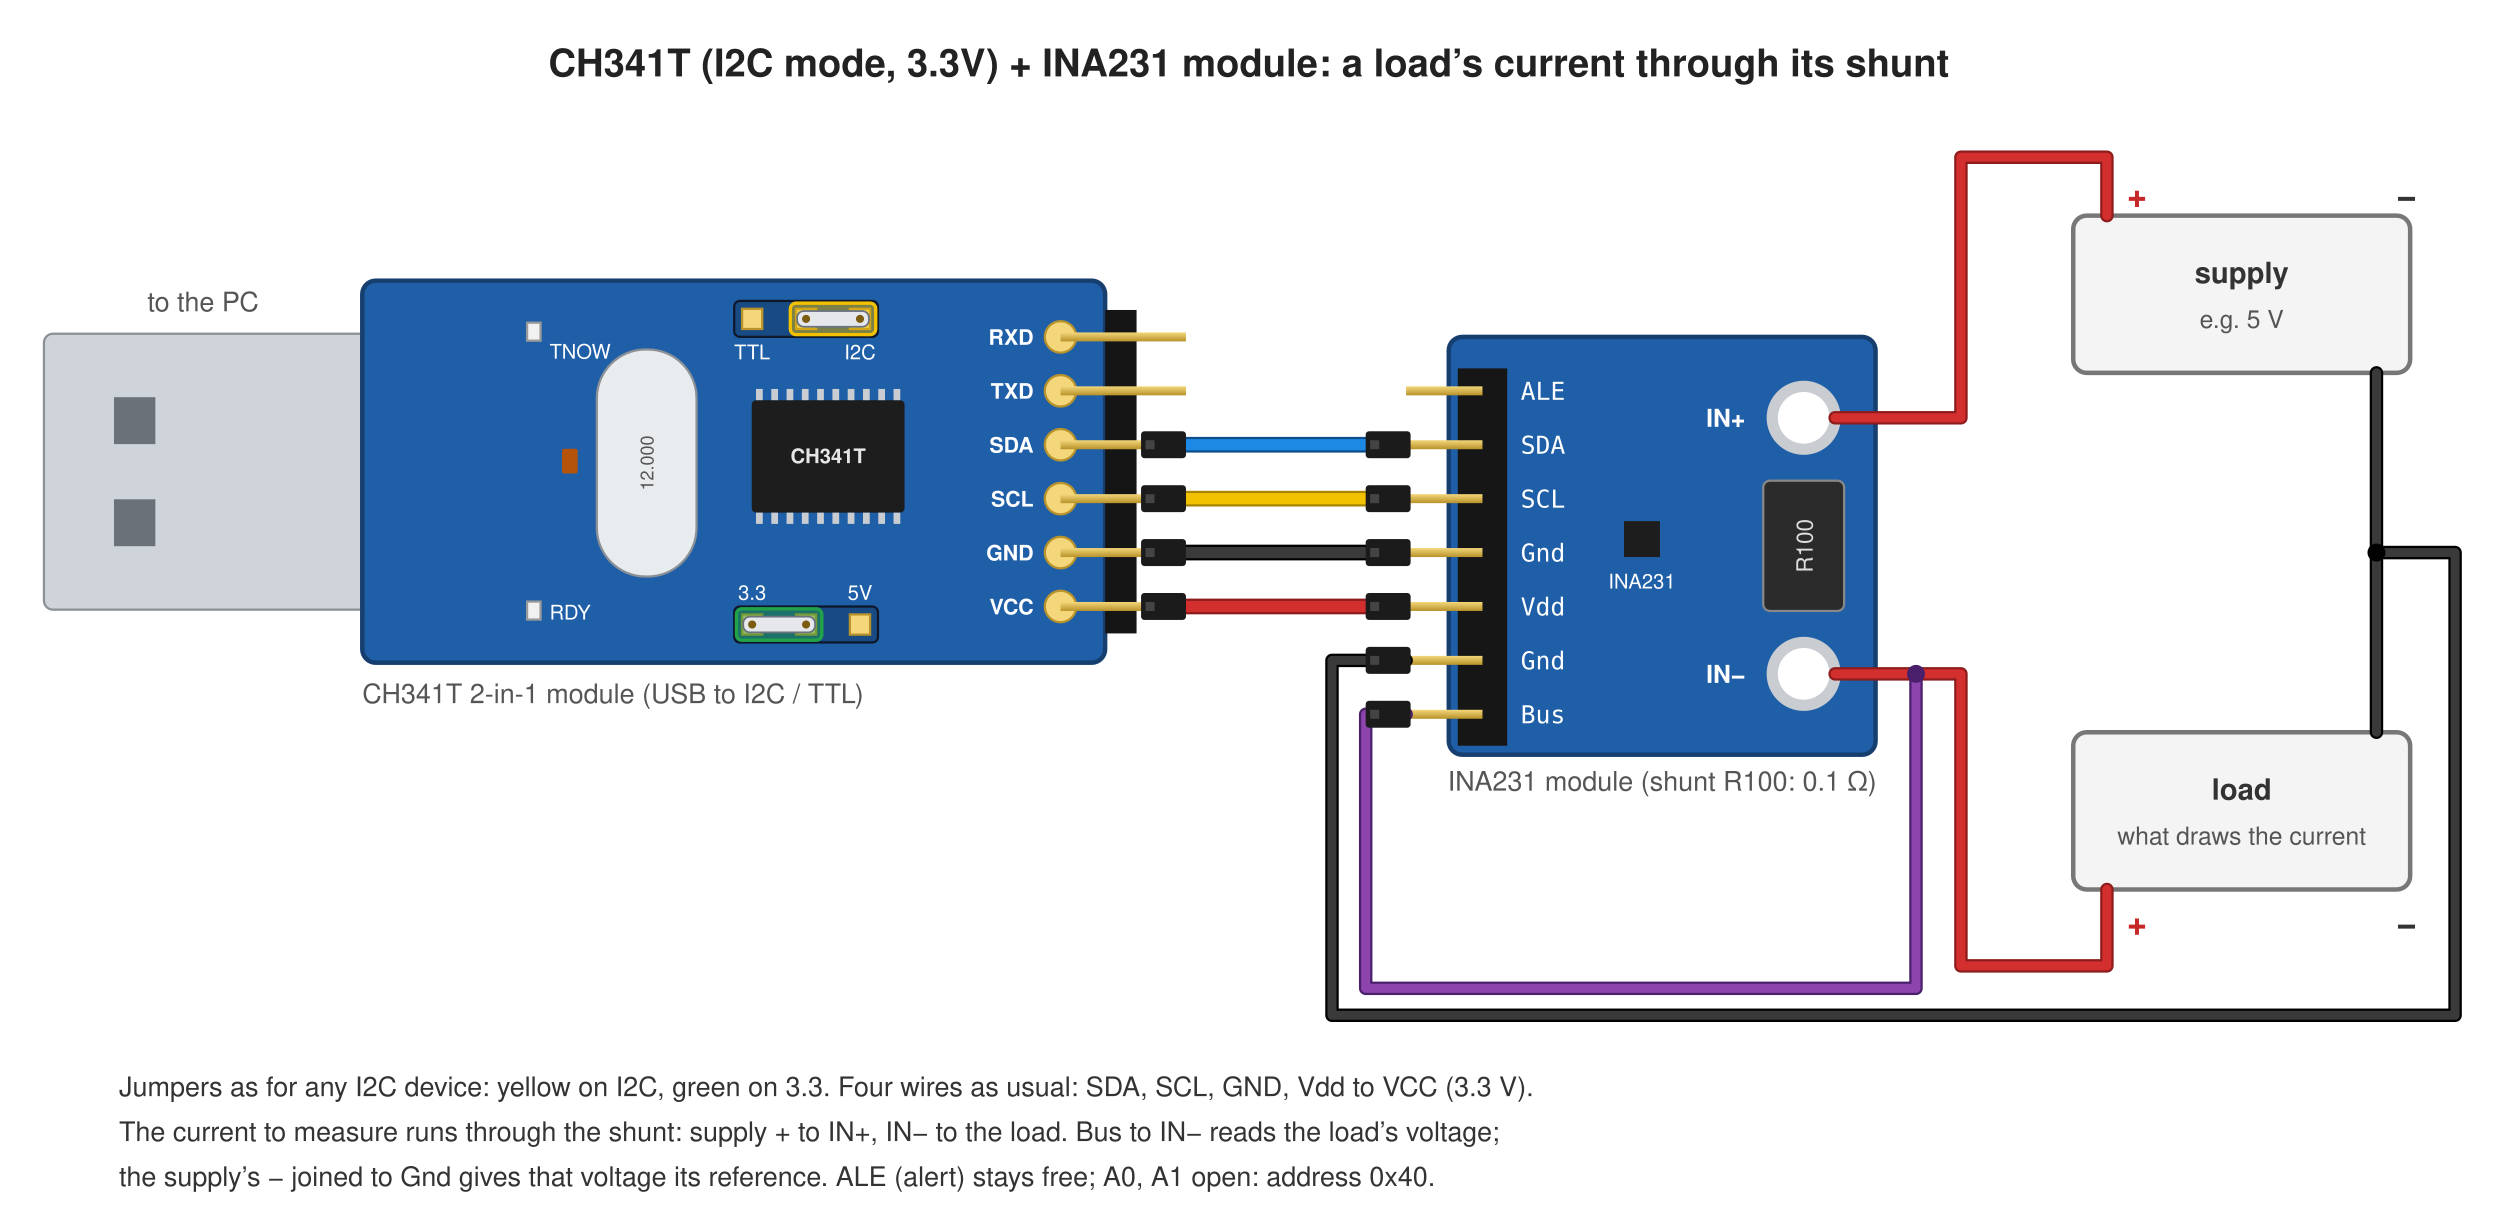
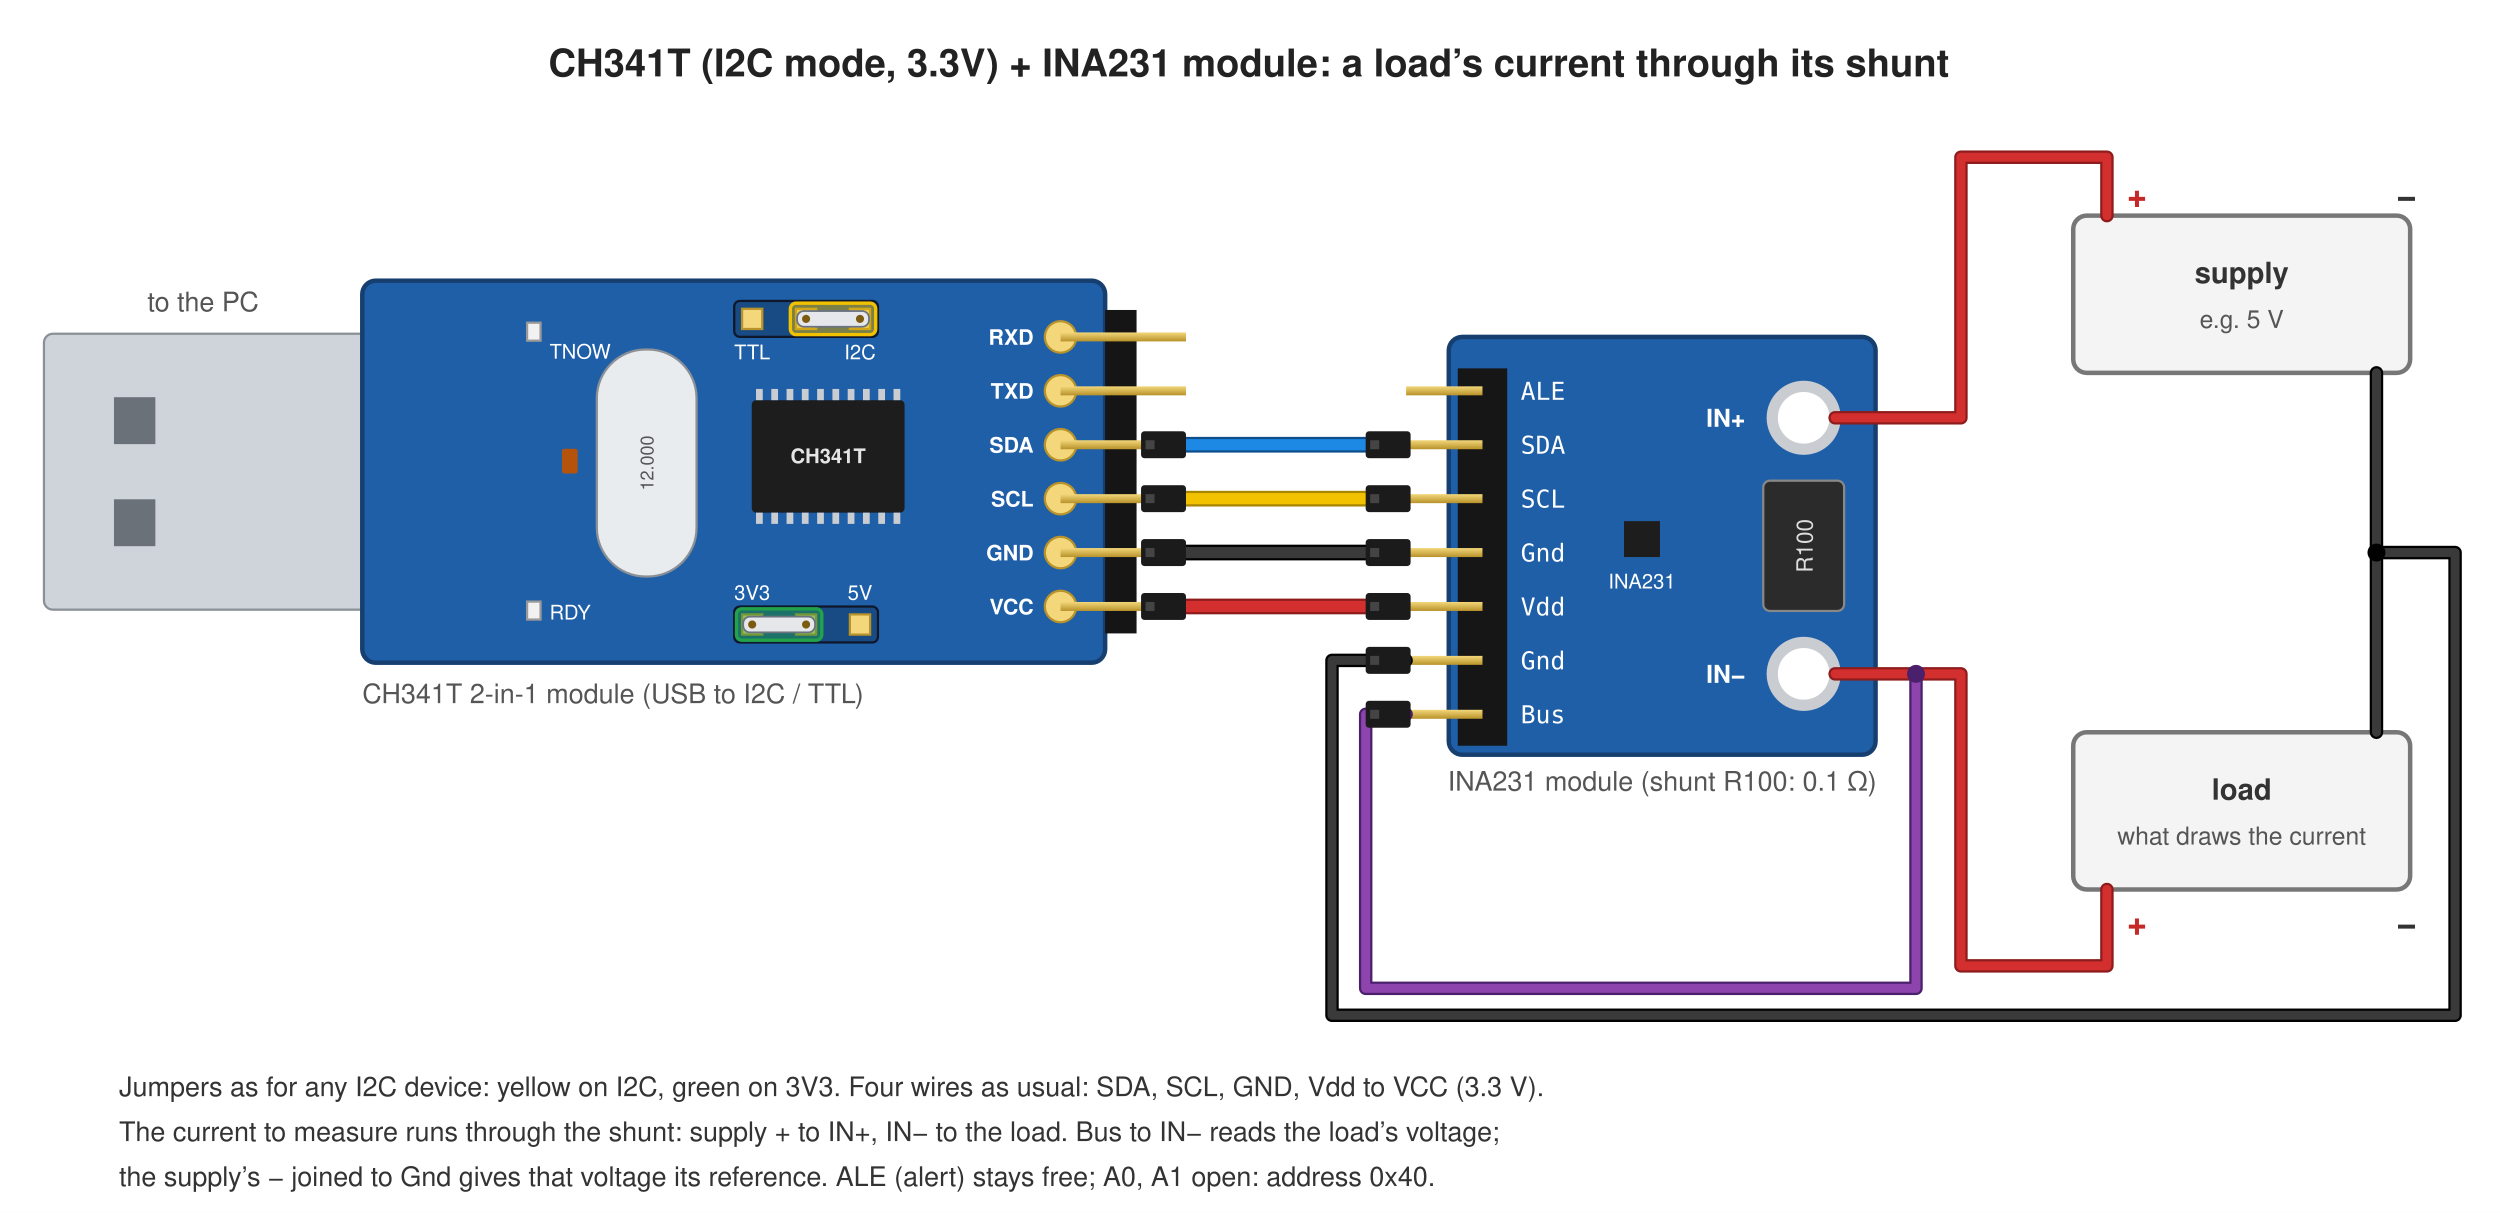
<svg xmlns="http://www.w3.org/2000/svg" viewBox="0 0 1113 540" width="1113" height="540" font-family="Helvetica, Arial, sans-serif">
  <style>@media (prefers-color-scheme: dark) { .bg { fill-opacity: 0.85 } }</style>
  <defs>
    <linearGradient id="metal" x1="0" y1="0" x2="0" y2="1">
      <stop offset="0" stop-color="#e9ecef" />
      <stop offset="0.5" stop-color="#b8bec5" />
      <stop offset="1" stop-color="#d9dde1" />
    </linearGradient>
    <linearGradient id="pin" x1="0" y1="0" x2="0" y2="1">
      <stop offset="0" stop-color="#f3d77a" />
      <stop offset="1" stop-color="#b8922a" />
    </linearGradient>
    <g id="dupont">
      <rect x="0" y="-6" width="20" height="12" rx="1.5" fill="#1b1b1b" />
      <rect x="2" y="-2" width="4" height="4" fill="#444" />
    </g>
  </defs>
  <rect class="bg" width="1113" height="540" fill="#ffffff" />
  <text x="556" y="34" text-anchor="middle" font-size="17" font-weight="bold" fill="#222">CH341T (I2C mode, 3.3V) + INA231 module: a load’s current through its shunt</text>
  <text x="90.425" y="138.583" text-anchor="middle" font-size="12" fill="#555">to the PC</text>
  <rect x="19.559" y="148.583" width="179.528" height="122.835" rx="4" fill="#cfd4da" stroke="#8a9096" />
  <rect x="50.74" y="176.835" width="18.425" height="20.882" fill="#6b7178" />
  <rect x="50.74" y="222.283" width="18.425" height="20.882" fill="#6b7178" />
  <rect x="161.291" y="124.961" width="330.709" height="170.079" rx="6" fill="#1f5fa8" stroke="#163f70" stroke-width="2" />
  <text x="161.291" y="313.039" font-size="12" fill="#555">CH341T 2-in-1 module (USB to I2C / TTL)</text>
  <rect x="492.0" y="138.0" width="14" height="144.0" fill="#151515" />
  <circle cx="472.157" cy="150.0" r="7" fill="#f3d77a" stroke="#b8922a" />
  <rect x="472.157" y="148.0" width="55.843" height="4" fill="url(#pin)" />
  <text x="460.157" y="153.5" text-anchor="end" font-size="9.5" font-weight="bold" fill="#fff">RXD</text>
  <circle cx="472.157" cy="174.0" r="7" fill="#f3d77a" stroke="#b8922a" />
  <rect x="472.157" y="172.0" width="55.843" height="4" fill="url(#pin)" />
  <text x="460.157" y="177.5" text-anchor="end" font-size="9.5" font-weight="bold" fill="#fff">TXD</text>
  <circle cx="472.157" cy="198.0" r="7" fill="#f3d77a" stroke="#b8922a" />
  <rect x="472.157" y="196.0" width="55.843" height="4" fill="url(#pin)" />
  <text x="460.157" y="201.5" text-anchor="end" font-size="9.5" font-weight="bold" fill="#fff">SDA</text>
  <circle cx="472.157" cy="222.0" r="7" fill="#f3d77a" stroke="#b8922a" />
  <rect x="472.157" y="220.0" width="55.843" height="4" fill="url(#pin)" />
  <text x="460.157" y="225.5" text-anchor="end" font-size="9.5" font-weight="bold" fill="#fff">SCL</text>
  <circle cx="472.157" cy="246.0" r="7" fill="#f3d77a" stroke="#b8922a" />
  <rect x="472.157" y="244.0" width="55.843" height="4" fill="url(#pin)" />
  <text x="460.157" y="249.5" text-anchor="end" font-size="9.5" font-weight="bold" fill="#fff">GND</text>
  <circle cx="472.157" cy="270.0" r="7" fill="#f3d77a" stroke="#b8922a" />
  <rect x="472.157" y="268.0" width="55.843" height="4" fill="url(#pin)" />
  <text x="460.157" y="273.5" text-anchor="end" font-size="9.5" font-weight="bold" fill="#fff">VCC</text>
  <rect x="334.677" y="178.157" width="68.031" height="50.079" rx="2" fill="#1d1d1d" />
  <rect x="336.579" y="173.157" width="3" height="5" fill="#c9ccd1" />
  <rect x="336.579" y="228.236" width="3" height="5" fill="#c9ccd1" />
  <rect x="343.382" y="173.157" width="3" height="5" fill="#c9ccd1" />
  <rect x="343.382" y="228.236" width="3" height="5" fill="#c9ccd1" />
  <rect x="350.185" y="173.157" width="3" height="5" fill="#c9ccd1" />
  <rect x="350.185" y="228.236" width="3" height="5" fill="#c9ccd1" />
  <rect x="356.988" y="173.157" width="3" height="5" fill="#c9ccd1" />
  <rect x="356.988" y="228.236" width="3" height="5" fill="#c9ccd1" />
  <rect x="363.791" y="173.157" width="3" height="5" fill="#c9ccd1" />
  <rect x="363.791" y="228.236" width="3" height="5" fill="#c9ccd1" />
  <rect x="370.594" y="173.157" width="3" height="5" fill="#c9ccd1" />
  <rect x="370.594" y="228.236" width="3" height="5" fill="#c9ccd1" />
  <rect x="377.398" y="173.157" width="3" height="5" fill="#c9ccd1" />
  <rect x="377.398" y="228.236" width="3" height="5" fill="#c9ccd1" />
  <rect x="384.201" y="173.157" width="3" height="5" fill="#c9ccd1" />
  <rect x="384.201" y="228.236" width="3" height="5" fill="#c9ccd1" />
  <rect x="391.004" y="173.157" width="3" height="5" fill="#c9ccd1" />
  <rect x="391.004" y="228.236" width="3" height="5" fill="#c9ccd1" />
  <rect x="397.807" y="173.157" width="3" height="5" fill="#c9ccd1" />
  <rect x="397.807" y="228.236" width="3" height="5" fill="#c9ccd1" />
  <text x="368.693" y="206.197" text-anchor="middle" font-size="9" font-weight="bold" fill="#e5e5e5">CH341T</text>
  <rect x="265.701" y="155.575" width="44.409" height="101.102" rx="21.732" fill="#e9ecef" stroke="#8a9096" />
  <text transform="translate(290.9055 206.126) rotate(-90)" text-anchor="middle" font-size="8" fill="#555">12.000</text>
  <rect x="250.197" y="199.795" width="7" height="11" rx="1" fill="#b45309" />
  <rect x="326.866" y="133.969" width="64" height="16" rx="2.5" fill="#000" fill-opacity="0.22" stroke="#0f172a" stroke-width="1" />
  <rect x="378.366" y="137.469" width="9" height="9" fill="#f3d77a" stroke="#b8922a" />
  <rect x="354.366" y="137.469" width="9" height="9" fill="#f3d77a" stroke="#b8922a" />
  <rect x="330.366" y="137.469" width="9" height="9" fill="#f3d77a" stroke="#b8922a" />
  <rect x="351.866" y="134.969" width="38" height="14" rx="2.5" fill="#f2c200" fill-opacity="0.45" stroke="#f2c200" stroke-width="1.5" />
  <rect x="354.866" y="138.469" width="32" height="7" rx="3" fill="#e5e7eb" stroke="#6b7280" stroke-width="0.8" />
  <circle cx="358.866" cy="141.969" r="1.8" fill="#7a5b10" />
  <circle cx="382.866" cy="141.969" r="1.8" fill="#7a5b10" />
  <rect x="326.866" y="270.031" width="64" height="16" rx="2.5" fill="#000" fill-opacity="0.22" stroke="#0f172a" stroke-width="1" />
  <rect x="378.366" y="273.531" width="9" height="9" fill="#f3d77a" stroke="#b8922a" />
  <rect x="354.366" y="273.531" width="9" height="9" fill="#f3d77a" stroke="#b8922a" />
  <rect x="330.366" y="273.531" width="9" height="9" fill="#f3d77a" stroke="#b8922a" />
  <rect x="327.866" y="271.031" width="38" height="14" rx="2.5" fill="#22a34a" fill-opacity="0.45" stroke="#22a34a" stroke-width="1.5" />
  <rect x="330.866" y="274.531" width="32" height="7" rx="3" fill="#e5e7eb" stroke="#6b7280" stroke-width="0.8" />
  <circle cx="334.866" cy="278.031" r="1.8" fill="#7a5b10" />
  <circle cx="358.866" cy="278.031" r="1.8" fill="#7a5b10" />
  <text x="382.866" y="159.969" text-anchor="middle" font-size="9" fill="#fff">I2C</text>
  <text x="334.866" y="159.969" text-anchor="middle" font-size="9" fill="#fff">TTL</text>
  <text x="382.866" y="267.031" text-anchor="middle" font-size="9" fill="#fff">5V</text>
-   <text x="334.866" y="267.031" text-anchor="middle" font-size="9" fill="#fff">3.3</text>
+   <text x="334.866" y="267.031" text-anchor="middle" font-size="9" fill="#fff">3V3</text>
  <rect x="234.661" y="143.669" width="6" height="8" fill="#f1f1f1" stroke="#999" />
  <text x="244.661" y="159.669" font-size="9" fill="#fff">TNOW</text>
  <rect x="234.661" y="267.827" width="6" height="8" fill="#f1f1f1" stroke="#999" />
  <text x="244.661" y="275.827" font-size="9" fill="#fff">RDY</text>
  <g transform="translate(33 0)">
    <rect x="612" y="150" width="190" height="186" rx="6" fill="#1f5fa8" stroke="#163f70" stroke-width="2" />
    <rect x="616" y="164" width="22" height="168" fill="#161616" />
    <g fill="url(#pin)">
      <rect x="593" y="172" width="34" height="4" />
      <rect x="593" y="196" width="34" height="4" />
      <rect x="593" y="220" width="34" height="4" />
      <rect x="593" y="244" width="34" height="4" />
      <rect x="593" y="268" width="34" height="4" />
      <rect x="593" y="292" width="34" height="4" />
      <rect x="593" y="316" width="34" height="4" />
    </g>
    <g font-size="11" fill="#fff" font-family="Menlo, Consolas, monospace">
      <text x="644" y="178">ALE</text>
      <text x="644" y="202">SDA</text>
      <text x="644" y="226">SCL</text>
      <text x="644" y="250">Gnd</text>
      <text x="644" y="274">Vdd</text>
      <text x="644" y="298">Gnd</text>
      <text x="644" y="322">Bus</text>
    </g>
    <circle cx="770" cy="186" r="14" fill="#fff" stroke="#c9ccd1" stroke-width="5" />
    <circle cx="770" cy="300" r="14" fill="#fff" stroke="#c9ccd1" stroke-width="5" />
    <text x="744" y="190" text-anchor="end" font-size="11" fill="#fff" font-weight="bold">IN+</text>
    <text x="744" y="304" text-anchor="end" font-size="11" fill="#fff" font-weight="bold">IN−</text>
    <rect x="752" y="214" width="36" height="58" rx="3" fill="#2b2b2b" stroke="#888" />
    <text x="770" y="247" text-anchor="middle" font-size="10" fill="#ddd" transform="rotate(-90 770 243)">R100</text>
    <rect x="690" y="232" width="16" height="16" fill="#1d1d1d" />
    <text x="698" y="262" text-anchor="middle" font-size="9" fill="#fff">INA231</text>
    <text x="707" y="352" text-anchor="middle" font-size="12" fill="#555">INA231 module (shunt R100: 0.1 Ω)</text>
    <rect x="890" y="96" width="150" height="70" rx="6" fill="#f4f4f4" stroke="#777" stroke-width="2" />
    <text x="965" y="126" text-anchor="middle" font-size="13" fill="#333" font-weight="bold">supply</text>
    <text x="965" y="146" text-anchor="middle" font-size="11" fill="#555">e.g. 5 V</text>
    <text x="914" y="92" font-size="15" fill="#c62828" font-weight="bold">+</text>
    <text x="1034" y="92" font-size="15" fill="#333" font-weight="bold">−</text>
    <rect x="890" y="326" width="150" height="70" rx="6" fill="#f4f4f4" stroke="#777" stroke-width="2" />
    <text x="965" y="356" text-anchor="middle" font-size="13" fill="#333" font-weight="bold">load</text>
    <text x="965" y="376" text-anchor="middle" font-size="11" fill="#555">what draws the current</text>
    <text x="914" y="416" font-size="15" fill="#c62828" font-weight="bold">+</text>
    <text x="1034" y="416" font-size="15" fill="#333" font-weight="bold">−</text>
    <g stroke-linecap="round" stroke-linejoin="round" fill="none">
      <path d="M905 96 V 70 H 840 V 186 H 784" stroke="#8e1c1c" stroke-width="6" />
      <path d="M905 96 V 70 H 840 V 186 H 784" stroke="#d32f2f" stroke-width="4" />
      <path d="M784 300 H 840 V 430 H 905 V 396" stroke="#8e1c1c" stroke-width="6" />
      <path d="M784 300 H 840 V 430 H 905 V 396" stroke="#d32f2f" stroke-width="4" />
      <path d="M1025 326 V 166" stroke="#000" stroke-width="6" />
      <path d="M1025 326 V 166" stroke="#3a3a3a" stroke-width="4" />
      <path d="M1025 246 H 1060 V 452 H 560 V 294 H 593" stroke="#000" stroke-width="6" />
      <path d="M1025 246 H 1060 V 452 H 560 V 294 H 593" stroke="#3a3a3a" stroke-width="4" />
      <path d="M593 318 H 575 V 440 H 820 V 300" stroke="#4a1f6b" stroke-width="6" />
      <path d="M593 318 H 575 V 440 H 820 V 300" stroke="#8e44ad" stroke-width="4" />
    </g>
    <circle cx="820" cy="300" r="4" fill="#4a1f6b" />
    <circle cx="1025" cy="246" r="4" fill="#000" />
    <g stroke-linecap="round" fill="none">
      <path d="M495 198 H 575" stroke="#0d4f8c" stroke-width="7" />
      <path d="M495 198 H 575" stroke="#1e88e5" stroke-width="5" />
      <path d="M495 222 H 575" stroke="#a88600" stroke-width="7" />
      <path d="M495 222 H 575" stroke="#f2c200" stroke-width="5" />
      <path d="M495 246 H 575" stroke="#000" stroke-width="7" />
      <path d="M495 246 H 575" stroke="#3a3a3a" stroke-width="5" />
      <path d="M495 270 H 575" stroke="#8e1c1c" stroke-width="7" />
      <path d="M495 270 H 575" stroke="#d32f2f" stroke-width="5" />
    </g>
    <use href="#dupont" x="475" y="198" />
    <use href="#dupont" x="475" y="222" />
    <use href="#dupont" x="475" y="246" />
    <use href="#dupont" x="475" y="270" />
    <use href="#dupont" x="575" y="198" />
    <use href="#dupont" x="575" y="222" />
    <use href="#dupont" x="575" y="246" />
    <use href="#dupont" x="575" y="270" />
    <use href="#dupont" x="575" y="294" />
    <use href="#dupont" x="575" y="318" />
    <g font-size="12" fill="#333">
-       <text x="20" y="488">Jumpers as for any I2C device: yellow on I2C, green on 3.3. Four wires as usual: SDA, SCL, GND, Vdd to VCC (3.3 V).</text>
+       <text x="20" y="488">Jumpers as for any I2C device: yellow on I2C, green on 3V3. Four wires as usual: SDA, SCL, GND, Vdd to VCC (3.3 V).</text>
      <text x="20" y="508">The current to measure runs through the shunt: supply + to IN+, IN− to the load. Bus to IN− reads the load’s voltage;</text>
      <text x="20" y="528">the supply’s − joined to Gnd gives that voltage its reference. ALE (alert) stays free; A0, A1 open: address 0x40.</text>
    </g>
  </g>
</svg>
